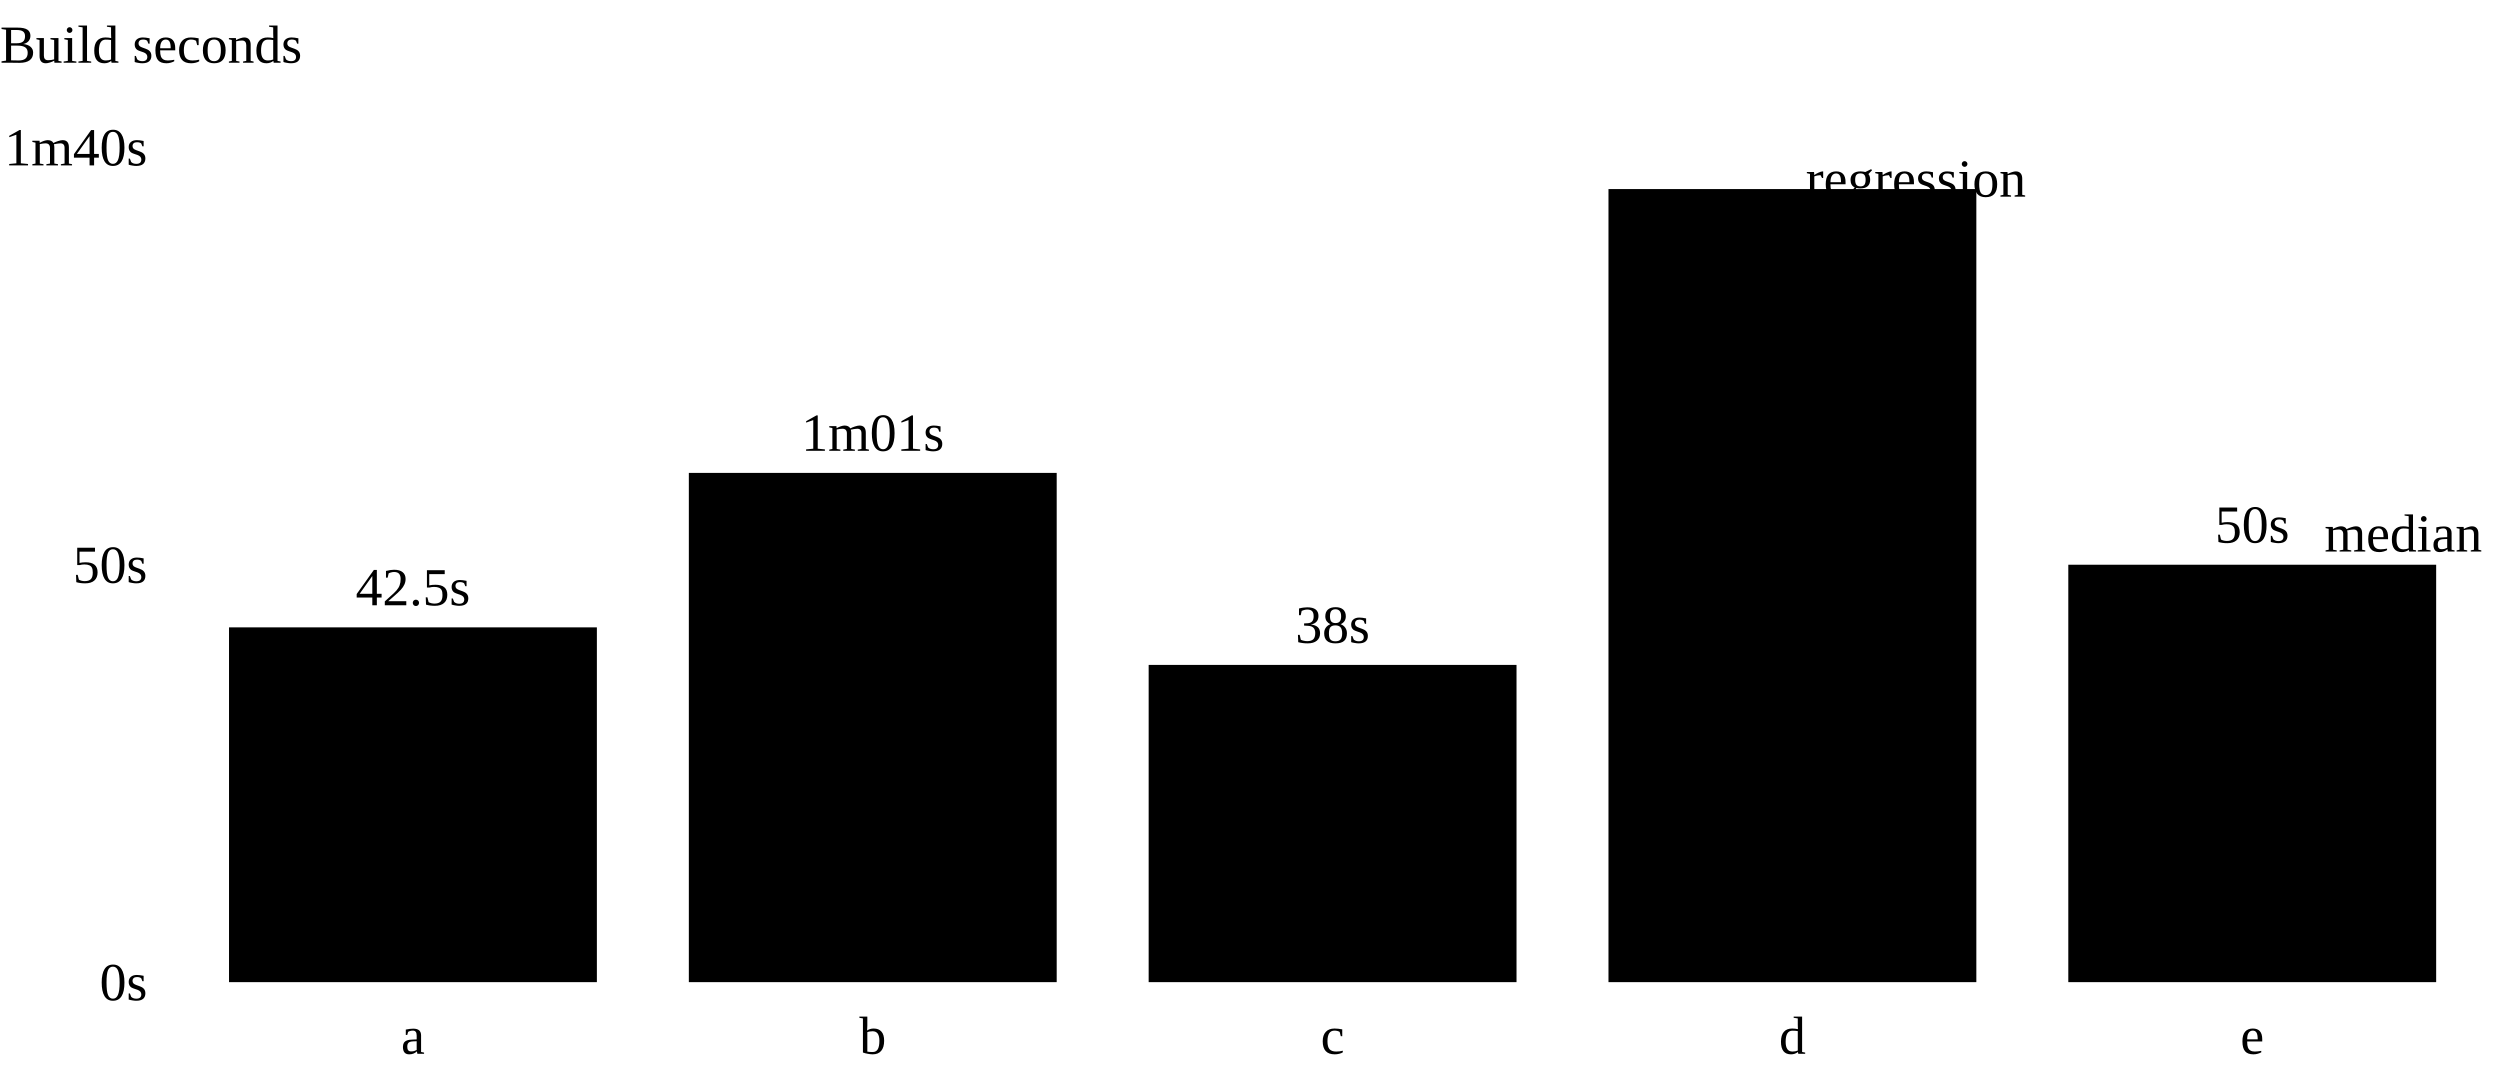
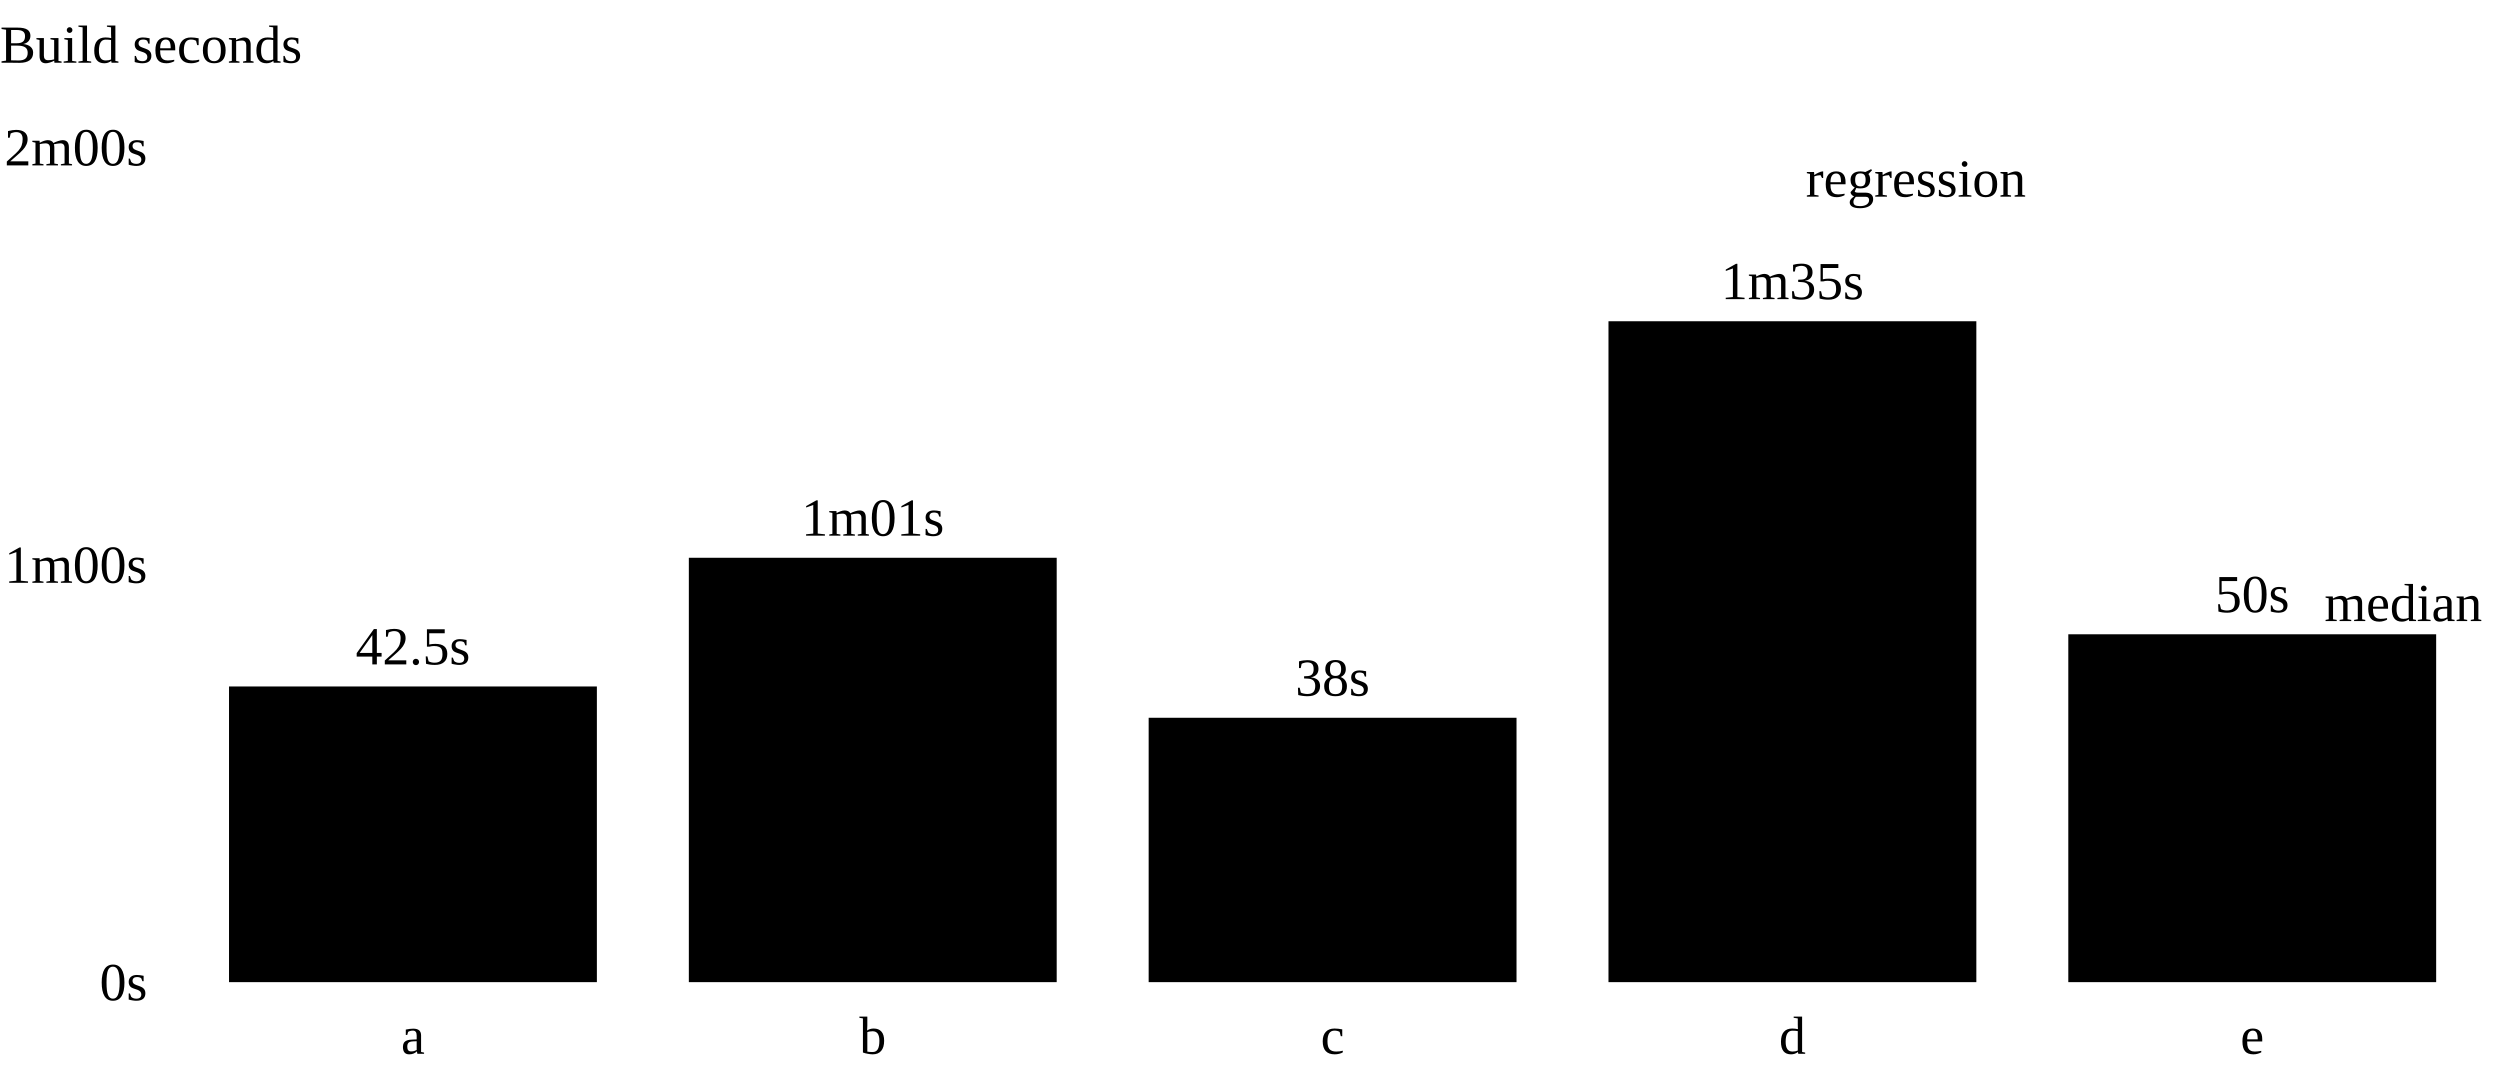
<svg xmlns="http://www.w3.org/2000/svg" class="tugx-chart-svg" viewBox="0 0 560 240" width="560" height="240" aria-hidden="true">
  <text x="0" y="10" class="tgt-title tgf-ink" text-anchor="start" dominant-baseline="central">Build seconds</text>
  <text x="33" y="220" class="tgt-value tgf-ink-muted" text-anchor="end" dominant-baseline="central">0s</text>
-   <text x="33" y="126.5" class="tgt-value tgf-ink-muted" text-anchor="end" dominant-baseline="central">50s</text>
-   <text x="33" y="33" class="tgt-value tgf-ink-muted" text-anchor="end" dominant-baseline="central">1m40s</text>
+   <text x="33" y="126.5" class="tgt-value tgf-ink-muted" text-anchor="end" dominant-baseline="central">1m00s</text>
+   <text x="33" y="33" class="tgt-value tgf-ink-muted" text-anchor="end" dominant-baseline="central">2m00s</text>
  <path d="M41 220 L556 220 M41 126.5 L556 126.5 M41 33 L556 33" class="tgs-grid" fill="none" stroke-width="1" />
  <text x="92.5" y="232" class="tgt-label tgf-ink-muted" text-anchor="middle" dominant-baseline="central">a</text>
  <text x="195.5" y="232" class="tgt-label tgf-ink-muted" text-anchor="middle" dominant-baseline="central">b</text>
  <text x="298.5" y="232" class="tgt-label tgf-ink-muted" text-anchor="middle" dominant-baseline="central">c</text>
  <text x="401.5" y="232" class="tgt-label tgf-ink-muted" text-anchor="middle" dominant-baseline="central">d</text>
  <text x="504.5" y="232" class="tgt-label tgf-ink-muted" text-anchor="middle" dominant-baseline="central">e</text>
-   <path d="M51.3 140.53 L133.7 140.53 L133.7 220 L51.3 220 Z" class="tgf-series-1" />
-   <text x="92.5" y="131.53" class="tgt-value tgf-ink-muted" text-anchor="middle" dominant-baseline="central">42.5s</text>
-   <path d="M154.3 105.93 L236.7 105.93 L236.7 220 L154.3 220 Z" class="tgf-series-1" />
-   <text x="195.5" y="96.93" class="tgt-value tgf-ink-muted" text-anchor="middle" dominant-baseline="central">1m01s</text>
-   <path d="M257.3 148.94 L339.7 148.94 L339.7 220 L257.3 220 Z" class="tgf-series-1" />
-   <text x="298.5" y="139.94" class="tgt-value tgf-ink-muted" text-anchor="middle" dominant-baseline="central">38s</text>
-   <path d="M360.3 42.35 L442.7 42.35 L442.7 220 L360.3 220 Z" class="tgf-series-1" />
-   <path d="M463.3 126.5 L545.7 126.5 L545.7 220 L463.3 220 Z" class="tgf-series-1" />
-   <text x="504.5" y="117.5" class="tgt-value tgf-ink-muted" text-anchor="middle" dominant-baseline="central">50s</text>
+   <path d="M51.3 153.77 L133.7 153.77 L133.7 220 L51.3 220 Z" class="tgf-series-1" />
+   <text x="92.5" y="144.77" class="tgt-value tgf-ink-muted" text-anchor="middle" dominant-baseline="central">42.5s</text>
+   <path d="M154.3 124.94 L236.7 124.94 L236.7 220 L154.3 220 Z" class="tgf-series-1" />
+   <text x="195.5" y="115.94" class="tgt-value tgf-ink-muted" text-anchor="middle" dominant-baseline="central">1m01s</text>
+   <path d="M257.3 160.78 L339.7 160.78 L339.7 220 L257.3 220 Z" class="tgf-series-1" />
+   <text x="298.5" y="151.78" class="tgt-value tgf-ink-muted" text-anchor="middle" dominant-baseline="central">38s</text>
+   <path d="M360.3 71.96 L442.7 71.96 L442.7 220 L360.3 220 Z" class="tgf-series-1" />
+   <text x="401.5" y="62.96" class="tgt-value tgf-ink-muted" text-anchor="middle" dominant-baseline="central">1m35s</text>
+   <path d="M463.3 142.08 L545.7 142.08 L545.7 220 L463.3 220 Z" class="tgf-series-1" />
+   <text x="504.5" y="133.08" class="tgt-value tgf-ink-muted" text-anchor="middle" dominant-baseline="central">50s</text>
  <path d="M41 220 L556 220" class="tgs-ink-muted" fill="none" stroke-width="1" />
-   <path d="M41 126.5 L556 126.5" class="tgs-ink-muted" fill="none" stroke-width="1" stroke-dasharray="4 3" />
+   <path d="M41 142.08 L556 142.08" class="tgs-ink-muted" fill="none" stroke-width="1" stroke-dasharray="4 3" />
  <path d="M401.5 33 L401.5 220" class="tgs-ink-muted" fill="none" stroke-width="1" stroke-dasharray="4 3" />
-   <text x="556" y="119.5" class="tgt-value tgf-ink-muted" text-anchor="end" dominant-baseline="central">median</text>
+   <text x="556" y="135.08" class="tgt-value tgf-ink-muted" text-anchor="end" dominant-baseline="central">median</text>
  <text x="404.5" y="40" class="tgt-value tgf-ink-muted" text-anchor="start" dominant-baseline="central">regression</text>
</svg>
